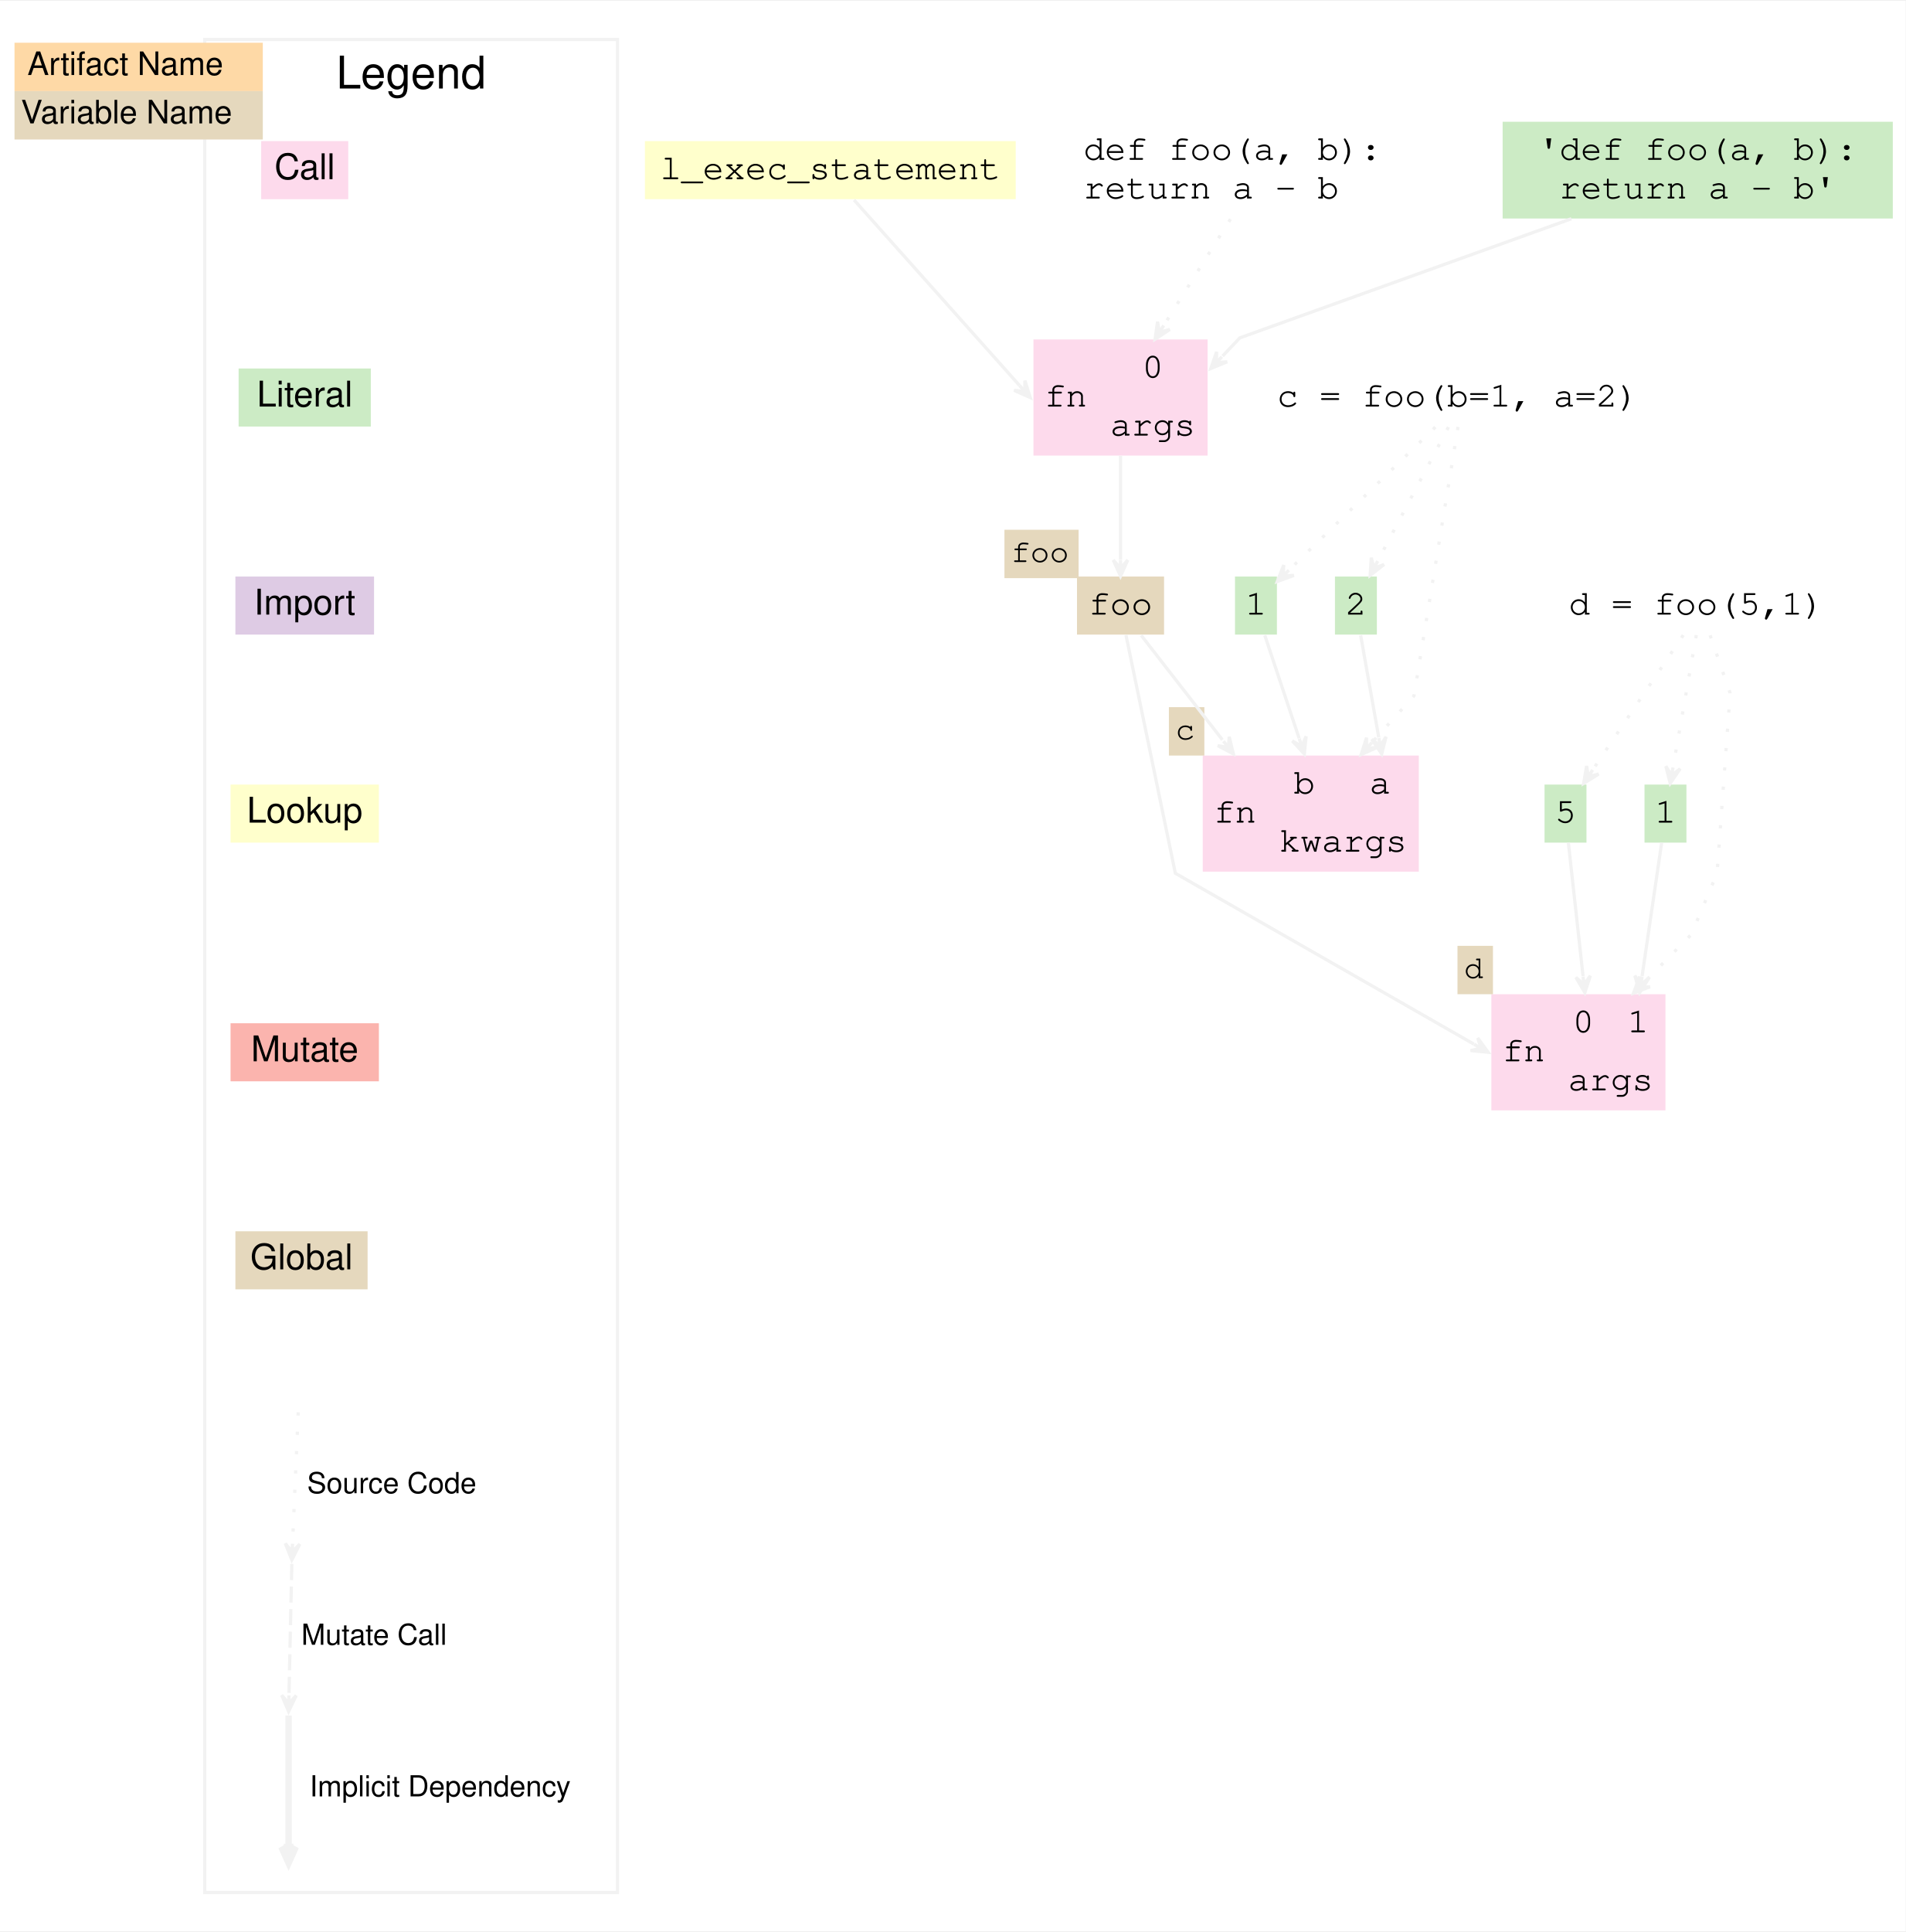
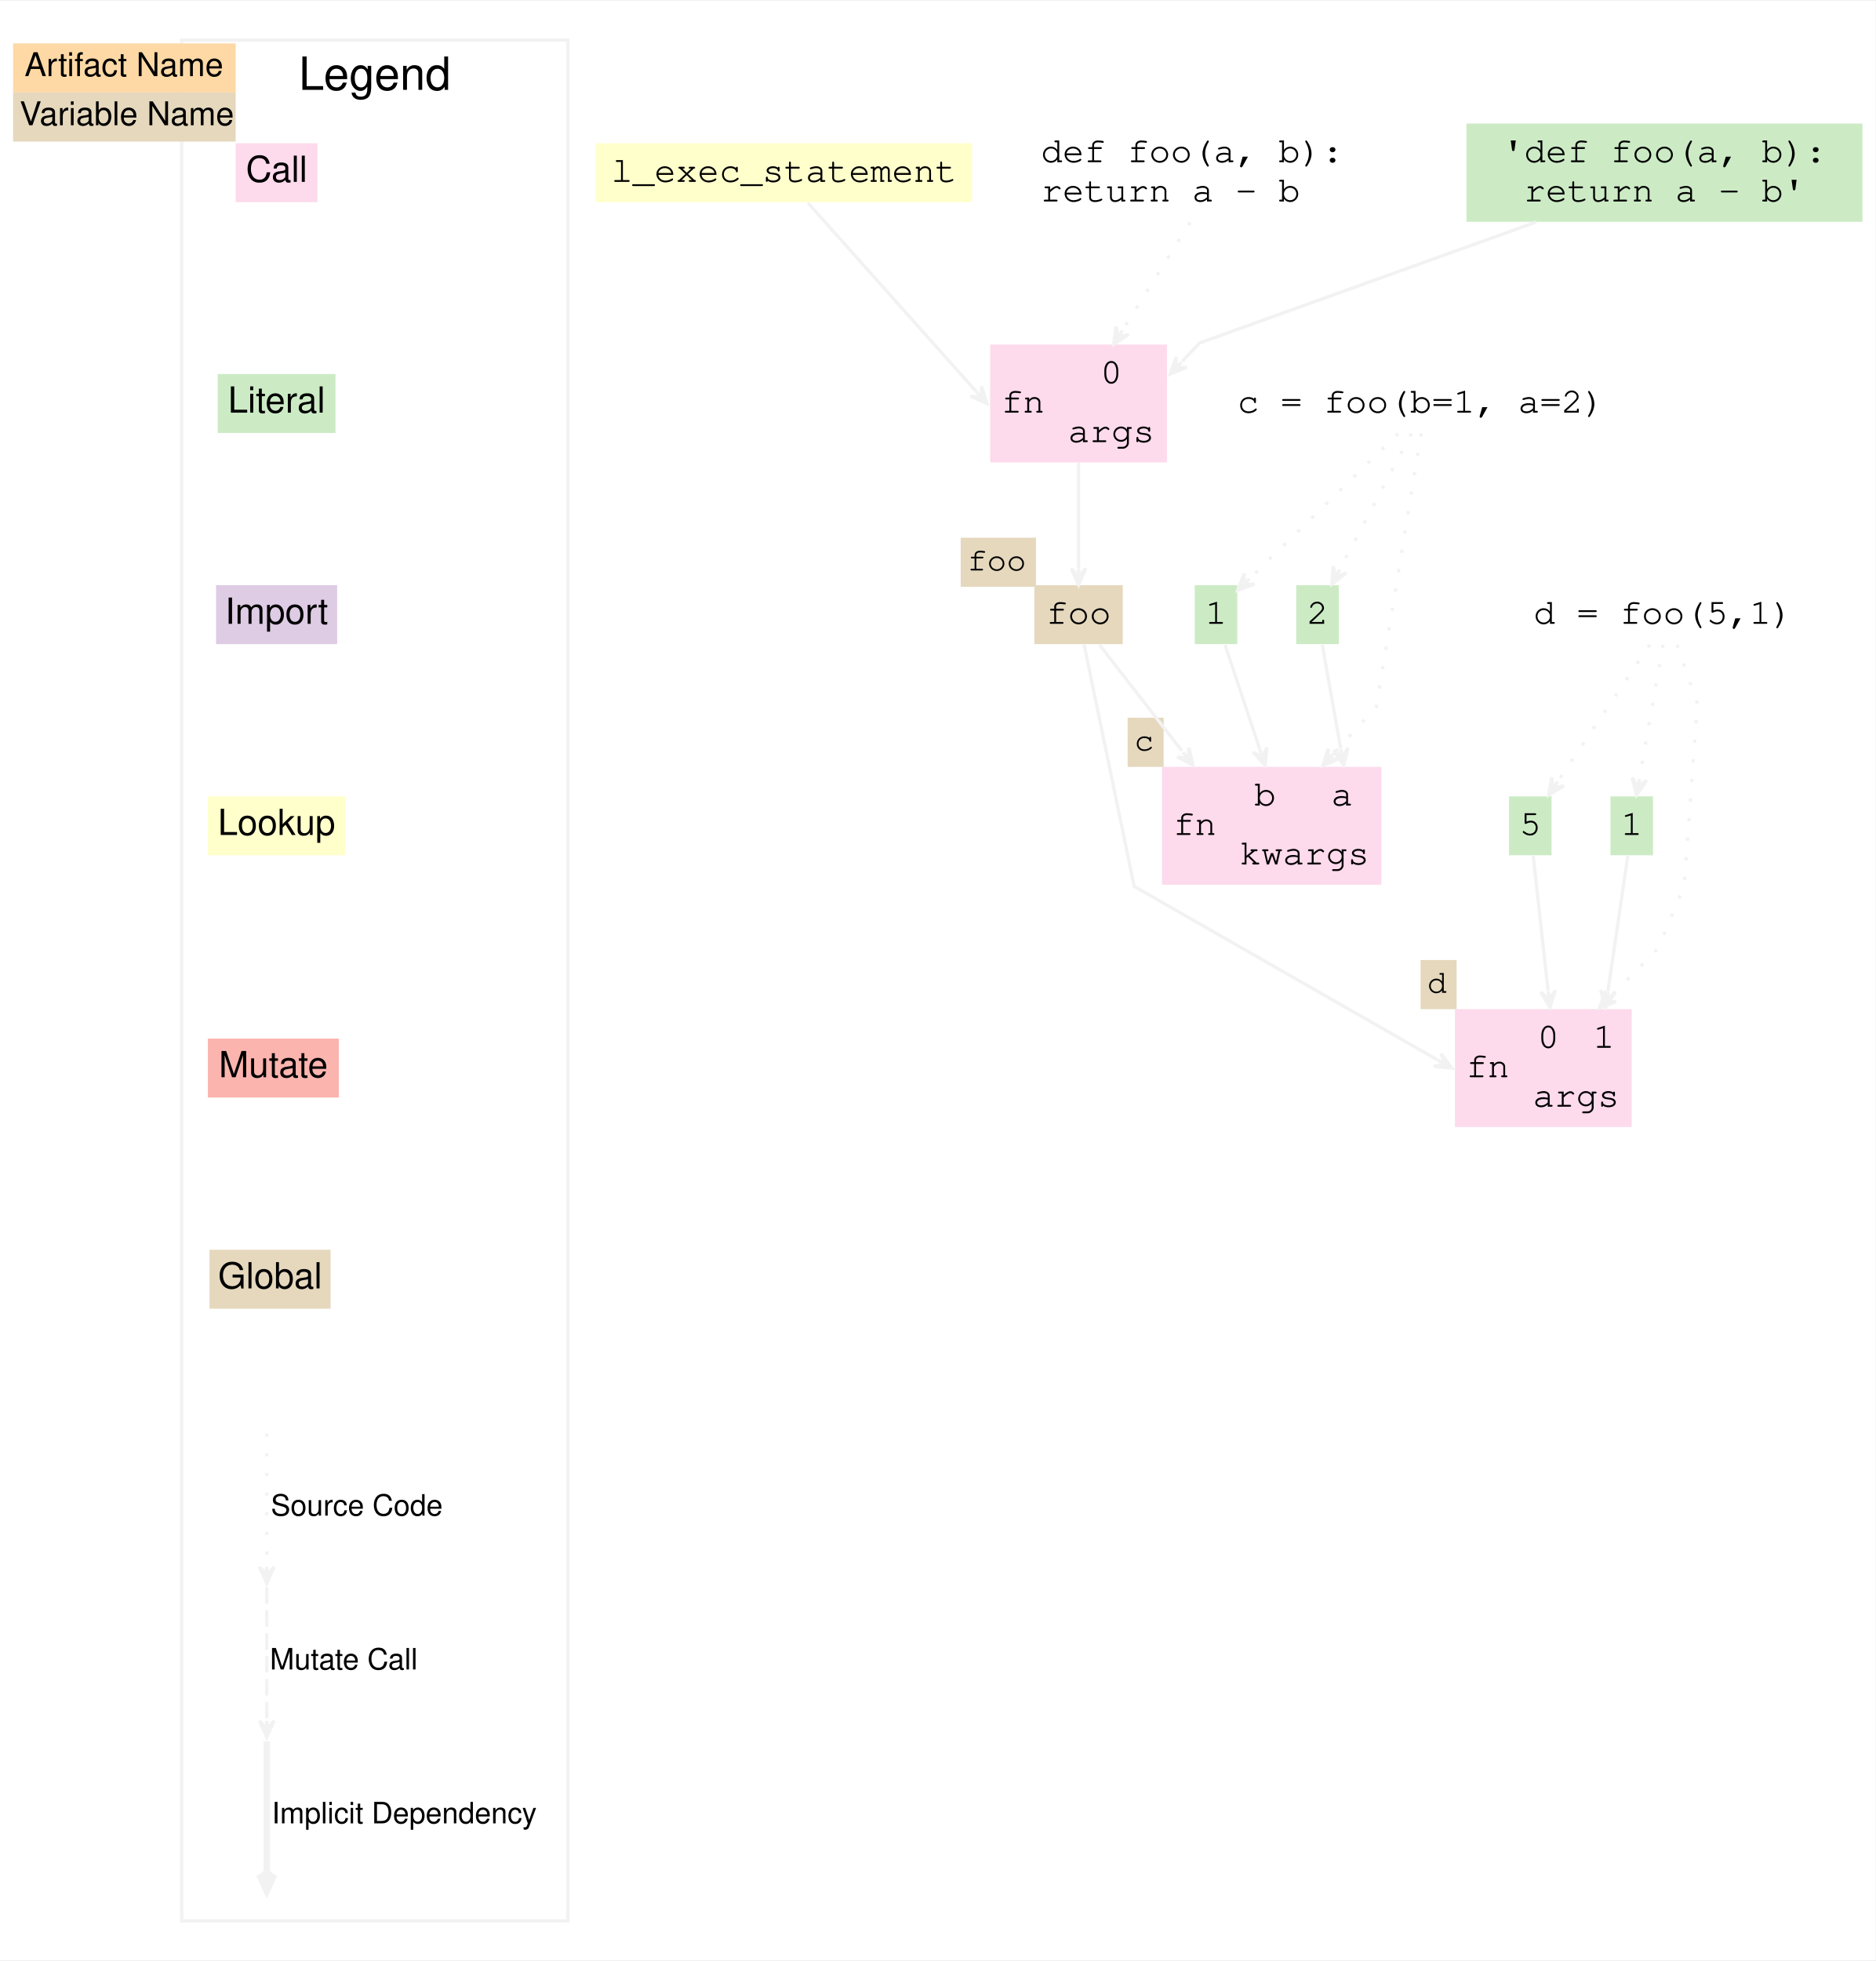
- <svg xmlns="http://www.w3.org/2000/svg" width="591pt" height="599pt" viewBox="0 0 591 598.5">
+ <svg xmlns="http://www.w3.org/2000/svg" width="573pt" height="599pt" viewBox="0 0 573 598.5">
  <g class="graph" transform="scale(1) translate(4 594.5)">
-     <polygon points="-4 4 -4 -594.5 587 -594.5 587 4" fill="#fff" stroke="transparent" />
+     <polygon points="-4 4 -4 -594.5 569 -594.5 569 4" fill="#fff" stroke="transparent" />
    <g class="cluster">
-       <polygon points="59.5 -8 59.5 -582.5 187.5 -582.5 187.5 -8" fill="none" stroke="#f2f2f2" />
-       <text x="123.5" y="-567.3" font-family="Helvetica,sans-Serif" font-size="14" text-anchor="middle">Legend</text>
+       <polygon points="51.5 -8 51.5 -582.5 169.5 -582.5 169.5 -8" fill="none" stroke="#f2f2f2" />
+       <text x="110.5" y="-567.3" font-family="Helvetica,sans-Serif" font-size="14" text-anchor="middle">Legend</text>
    </g>
    <g class="node">
-       <polygon points="77 -533 77 -551 104 -551 104 -533" fill="#fddaec" stroke="#f2f2f2" stroke-width="0" />
-       <text x="90.5" y="-539.2" fill="#000000" font-family="Helvetica,sans-Serif" font-size="11" text-anchor="middle">Call</text>
-       <polygon points="0.5 -566.5 0.5 -581.5 77.5 -581.5 77.5 -566.5" fill="#fed9a6" stroke="transparent" />
-       <text x="4.5" y="-571.5" fill="#000000" font-family="Helvetica,sans-Serif" font-size="10">Artifact Name</text>
-       <polygon points="0.5 -551.5 0.5 -566.5 77.5 -566.5 77.5 -551.5" fill="#e5d8bd" stroke="transparent" />
-       <text x="2.5" y="-556.5" fill="#000000" font-family="Helvetica,sans-Serif" font-size="10">Variable Name</text>
-       <polygon points="111 -480.5 70 -480.5 70 -462.5 111 -462.5" fill="#ccebc5" stroke="#f2f2f2" stroke-width="0" />
-       <text x="90.5" y="-468.7" fill="#000000" font-family="Helvetica,sans-Serif" font-size="11" text-anchor="middle">Literal</text>
-       <polygon points="112 -416 69 -416 69 -398 112 -398" fill="#decbe4" stroke="#f2f2f2" stroke-width="0" />
-       <text x="90.5" y="-404.2" fill="#000000" font-family="Helvetica,sans-Serif" font-size="11" text-anchor="middle">Import</text>
-       <polygon points="113.5 -351.5 67.5 -351.5 67.5 -333.5 113.5 -333.5" fill="#ffc" stroke="#f2f2f2" stroke-width="0" />
-       <text x="90.5" y="-339.7" fill="#000000" font-family="Helvetica,sans-Serif" font-size="11" text-anchor="middle">Lookup</text>
-       <polygon points="67.5 -259.5 67.5 -277.5 113.5 -277.5 113.5 -259.5" fill="#fbb4ae" stroke="#f2f2f2" stroke-width="0" />
-       <text x="90.5" y="-265.7" fill="#000000" font-family="Helvetica,sans-Serif" font-size="11" text-anchor="middle">Mutate</text>
-       <polygon points="110 -213 69 -213 69 -195 110 -195" fill="#e5d8bd" stroke="#f2f2f2" stroke-width="0" />
-       <text x="89.5" y="-201.2" fill="#000000" font-family="Helvetica,sans-Serif" font-size="11" text-anchor="middle">Global</text>
+       <polygon points="68 -533 68 -551 93 -551 93 -533" fill="#fddaec" stroke="#f2f2f2" stroke-width="0" />
+       <text x="80.5" y="-539.2" fill="#000000" font-family="Helvetica,sans-Serif" font-size="11" text-anchor="middle">Call</text>
+       <polygon points="0 -566.5 0 -581.5 68 -581.5 68 -566.5" fill="#fed9a6" stroke="transparent" />
+       <text x="3.5" y="-571.5" fill="#000000" font-family="Helvetica,sans-Serif" font-size="10">Artifact Name</text>
+       <polygon points="0 -551.5 0 -566.5 68 -566.5 68 -551.5" fill="#e5d8bd" stroke="transparent" />
+       <text x="2" y="-556.5" fill="#000000" font-family="Helvetica,sans-Serif" font-size="10">Variable Name</text>
+       <polygon points="98.5 -480.5 62.5 -480.5 62.5 -462.5 98.5 -462.5" fill="#ccebc5" stroke="#f2f2f2" stroke-width="0" />
+       <text x="80.5" y="-468.7" fill="#000000" font-family="Helvetica,sans-Serif" font-size="11" text-anchor="middle">Literal</text>
+       <polygon points="99 -416 62 -416 62 -398 99 -398" fill="#decbe4" stroke="#f2f2f2" stroke-width="0" />
+       <text x="80.5" y="-404.2" fill="#000000" font-family="Helvetica,sans-Serif" font-size="11" text-anchor="middle">Import</text>
+       <polygon points="101.5 -351.5 59.5 -351.5 59.5 -333.5 101.5 -333.5" fill="#ffc" stroke="#f2f2f2" stroke-width="0" />
+       <text x="80.5" y="-339.7" fill="#000000" font-family="Helvetica,sans-Serif" font-size="11" text-anchor="middle">Lookup</text>
+       <polygon points="59.5 -259.5 59.5 -277.5 99.5 -277.5 99.5 -259.5" fill="#fbb4ae" stroke="#f2f2f2" stroke-width="0" />
+       <text x="79.5" y="-265.7" fill="#000000" font-family="Helvetica,sans-Serif" font-size="11" text-anchor="middle">Mutate</text>
+       <polygon points="97 -213 60 -213 60 -195 97 -195" fill="#e5d8bd" stroke="#f2f2f2" stroke-width="0" />
+       <text x="78.5" y="-201.2" fill="#000000" font-family="Helvetica,sans-Serif" font-size="11" text-anchor="middle">Global</text>
    </g>
    <g class="edge">
-       <path d="m88.49-156.87c-0.09 2.11-1.25 28.8-1.76 40.47" fill="none" stroke="#f2f2f2" stroke-dasharray="1,5" />
-       <polygon points="86.51 -111.12 88.97 -116.02 86.61 -113.62 86.72 -116.12 86.72 -116.12 86.72 -116.12 86.61 -113.62 84.47 -116.22 86.51 -111.12" fill="#f2f2f2" stroke="#f2f2f2" />
-       <text x="117.5" y="-131.8" font-family="Helvetica,sans-Serif" font-size="9" text-anchor="middle">Source Code</text>
-       <path d="m86.5-109.87c-0.05 2.11-0.63 28.8-0.88 40.47" fill="none" stroke="#f2f2f2" stroke-dasharray="5,2" />
-       <polygon points="85.5 -64.12 87.86 -69.07 85.56 -66.62 85.61 -69.12 85.61 -69.12 85.61 -69.12 85.56 -66.62 83.36 -69.17 85.5 -64.12" fill="#f2f2f2" stroke="#f2f2f2" />
-       <text x="112" y="-84.8" font-family="Helvetica,sans-Serif" font-size="9" text-anchor="middle">Mutate Call</text>
-       <path d="m85.5-62.87v40.47" fill="none" stroke="#f2f2f2" stroke-width="2" />
-       <polygon points="85.5 -17.12 87.75 -22.12 86 -19.62 86 -22.12 85.5 -22.12 85 -22.12 85 -19.62 83.25 -22.12 85.5 -17.12" fill="#f2f2f2" stroke="#f2f2f2" stroke-width="2" />
-       <text x="132.5" y="-37.8" font-family="Helvetica,sans-Serif" font-size="9" text-anchor="middle">Implicit Dependency</text>
+       <path d="m77.5-156.87v40.47" fill="none" stroke="#f2f2f2" stroke-dasharray="1,5" />
+       <polygon points="77.5 -111.12 79.75 -116.12 77.5 -113.62 77.5 -116.12 77.5 -116.12 77.5 -116.12 77.5 -113.62 75.25 -116.12 77.5 -111.12" fill="#f2f2f2" stroke="#f2f2f2" />
+       <text x="105" y="-131.8" font-family="Helvetica,sans-Serif" font-size="9" text-anchor="middle">Source Code</text>
+       <path d="m77.5-109.87v40.47" fill="none" stroke="#f2f2f2" stroke-dasharray="5,2" />
+       <polygon points="77.5 -64.12 79.75 -69.12 77.5 -66.62 77.5 -69.12 77.5 -69.12 77.5 -69.12 77.5 -66.62 75.25 -69.12 77.5 -64.12" fill="#f2f2f2" stroke="#f2f2f2" />
+       <text x="101" y="-84.8" font-family="Helvetica,sans-Serif" font-size="9" text-anchor="middle">Mutate Call</text>
+       <path d="m77.5-62.87v40.47" fill="none" stroke="#f2f2f2" stroke-width="2" />
+       <polygon points="77.5 -17.12 79.75 -22.12 78 -19.62 78 -22.12 77.5 -22.12 77 -22.12 77 -19.62 75.25 -22.12 77.5 -17.12" fill="#f2f2f2" stroke="#f2f2f2" stroke-width="2" />
+       <text x="119.5" y="-37.8" font-family="Helvetica,sans-Serif" font-size="9" text-anchor="middle">Implicit Dependency</text>
    </g>
    <g class="node">
-       <polygon points="311 -551 196 -551 196 -533 311 -533" fill="#ffc" stroke="#f2f2f2" stroke-width="0" />
-       <text x="253.5" y="-539.2" fill="#000000" font-family="Courier,monospace" font-size="11" text-anchor="middle">l_exec_statement</text>
-       <polygon points="316.5 -453.5 316.5 -489.5 370.5 -489.5 370.5 -453.5" fill="#fddaec" stroke="#f2f2f2" stroke-width="0" />
-       <text x="326.5" y="-468.7" fill="#000000" font-family="Courier,monospace" font-size="11" text-anchor="middle">fn</text>
-       <polyline points="336.5 -453.5 336.5 -489.5" fill="none" stroke="#f2f2f2" stroke-width="0" />
-       <text x="353.5" y="-477.7" fill="#000000" font-family="Courier,monospace" font-size="11" text-anchor="middle">0</text>
-       <polyline points="336.5 -471.5 370.5 -471.5" fill="none" stroke="#f2f2f2" stroke-width="0" />
-       <text x="353.5" y="-459.7" fill="#000000" font-family="Courier,monospace" font-size="11" text-anchor="middle">args</text>
+       <polygon points="293 -551 178 -551 178 -533 293 -533" fill="#ffc" stroke="#f2f2f2" stroke-width="0" />
+       <text x="235.5" y="-539.2" fill="#000000" font-family="Courier,monospace" font-size="11" text-anchor="middle">l_exec_statement</text>
+       <polygon points="298.5 -453.5 298.5 -489.5 352.5 -489.5 352.5 -453.5" fill="#fddaec" stroke="#f2f2f2" stroke-width="0" />
+       <text x="308.5" y="-468.7" fill="#000000" font-family="Courier,monospace" font-size="11" text-anchor="middle">fn</text>
+       <polyline points="318.5 -453.5 318.5 -489.5" fill="none" stroke="#f2f2f2" stroke-width="0" />
+       <text x="335.5" y="-477.7" fill="#000000" font-family="Courier,monospace" font-size="11" text-anchor="middle">0</text>
+       <polyline points="318.5 -471.5 352.5 -471.5" fill="none" stroke="#f2f2f2" stroke-width="0" />
+       <text x="335.5" y="-459.7" fill="#000000" font-family="Courier,monospace" font-size="11" text-anchor="middle">args</text>
    </g>
    <g class="edge" stroke="#f2f2f2">
-       <path d="m260.86-532.75c13.47 15.1 41.61 46.64 51.29 57.49" fill="none" />
-       <polygon points="315.5 -471.5 313.85 -476.73 313.84 -473.37 312.17 -475.23 312.17 -475.23 312.17 -475.23 313.84 -473.37 310.49 -473.73 315.5 -471.5" fill="#f2f2f2" />
+       <path d="m242.86-532.75c13.47 15.1 41.61 46.64 51.29 57.49" fill="none" />
+       <polygon points="297.5 -471.5 295.85 -476.73 295.84 -473.37 294.17 -475.23 294.17 -475.23 294.17 -475.23 295.84 -473.37 292.49 -473.73 297.5 -471.5" fill="#f2f2f2" />
    </g>
    <g class="node">
-       <polygon points="583 -557 462 -557 462 -527 583 -527" fill="#ccebc5" stroke="#f2f2f2" stroke-width="0" />
-       <text x="522.5" y="-545.2" fill="#000000" font-family="Courier,monospace" font-size="11" text-anchor="middle">'def foo(a, b):</text>
-       <text x="522.5" y="-533.2" fill="#000000" font-family="Courier,monospace" font-size="11" text-anchor="middle">return a - b'</text>
+       <polygon points="565 -557 444 -557 444 -527 565 -527" fill="#ccebc5" stroke="#f2f2f2" stroke-width="0" />
+       <text x="504.5" y="-545.2" fill="#000000" font-family="Courier,monospace" font-size="11" text-anchor="middle">'def foo(a, b):</text>
+       <text x="504.5" y="-533.2" fill="#000000" font-family="Courier,monospace" font-size="11" text-anchor="middle">return a - b'</text>
    </g>
    <g class="edge" stroke="#f2f2f2">
-       <path d="m483.32-526.93c-42.03 15.1-102.82 36.93-102.82 36.93s-2.85 3.01-5.34 5.64" fill="none" />
-       <polygon points="371.5 -480.5 376.57 -482.58 373.22 -482.31 374.94 -484.13 374.94 -484.13 374.94 -484.13 373.22 -482.31 373.31 -485.68 371.5 -480.5" fill="#f2f2f2" />
+       <path d="m465.32-526.93c-42.03 15.1-102.82 36.93-102.82 36.93s-2.85 3.01-5.34 5.64" fill="none" />
+       <polygon points="353.5 -480.5 358.57 -482.58 355.22 -482.31 356.94 -484.13 356.94 -484.13 356.94 -484.13 355.22 -482.31 355.31 -485.68 353.5 -480.5" fill="#f2f2f2" />
    </g>
    <g class="node">
-       <polygon points="357 -416 330 -416 330 -398 357 -398" fill="#e5d8bd" stroke="#f2f2f2" stroke-width="0" />
-       <text x="343.5" y="-404.2" fill="#000000" font-family="Courier,monospace" font-size="11" text-anchor="middle">foo</text>
-       <polygon points="307.5 -415.5 307.5 -430.5 330.5 -430.5 330.5 -415.5" fill="#e5d8bd" stroke="transparent" />
-       <text x="309.5" y="-420.5" fill="#000000" font-family="Courier,monospace" font-size="10">foo</text>
-       <polygon points="369 -324.5 369 -360.5 436 -360.5 436 -324.5" fill="#fddaec" stroke="#f2f2f2" stroke-width="0" />
-       <text x="379" y="-339.7" fill="#000000" font-family="Courier,monospace" font-size="11" text-anchor="middle">fn</text>
-       <polyline points="389 -324.5 389 -360.5" fill="none" stroke="#f2f2f2" stroke-width="0" />
-       <text x="400.5" y="-348.7" fill="#000000" font-family="Courier,monospace" font-size="11" text-anchor="middle">b</text>
-       <polyline points="412 -342.5 412 -360.5" fill="none" stroke="#f2f2f2" stroke-width="0" />
-       <text x="424" y="-348.7" fill="#000000" font-family="Courier,monospace" font-size="11" text-anchor="middle">a</text>
-       <polyline points="389 -342.5 436 -342.5" fill="none" stroke="#f2f2f2" stroke-width="0" />
-       <text x="412.5" y="-330.7" fill="#000000" font-family="Courier,monospace" font-size="11" text-anchor="middle">kwargs</text>
-       <polygon points="358.5 -360.5 358.5 -375.5 369.5 -375.5 369.5 -360.5" fill="#e5d8bd" stroke="transparent" />
-       <text x="360.5" y="-365.5" fill="#000000" font-family="Courier,monospace" font-size="10">c</text>
+       <polygon points="339 -416 312 -416 312 -398 339 -398" fill="#e5d8bd" stroke="#f2f2f2" stroke-width="0" />
+       <text x="325.5" y="-404.2" fill="#000000" font-family="Courier,monospace" font-size="11" text-anchor="middle">foo</text>
+       <polygon points="289.5 -415.5 289.5 -430.5 312.5 -430.5 312.5 -415.5" fill="#e5d8bd" stroke="transparent" />
+       <text x="291.5" y="-420.5" fill="#000000" font-family="Courier,monospace" font-size="10">foo</text>
+       <polygon points="351 -324.5 351 -360.5 418 -360.5 418 -324.5" fill="#fddaec" stroke="#f2f2f2" stroke-width="0" />
+       <text x="361" y="-339.7" fill="#000000" font-family="Courier,monospace" font-size="11" text-anchor="middle">fn</text>
+       <polyline points="371 -324.5 371 -360.5" fill="none" stroke="#f2f2f2" stroke-width="0" />
+       <text x="382.5" y="-348.7" fill="#000000" font-family="Courier,monospace" font-size="11" text-anchor="middle">b</text>
+       <polyline points="394 -342.5 394 -360.5" fill="none" stroke="#f2f2f2" stroke-width="0" />
+       <text x="406" y="-348.7" fill="#000000" font-family="Courier,monospace" font-size="11" text-anchor="middle">a</text>
+       <polyline points="371 -342.5 418 -342.5" fill="none" stroke="#f2f2f2" stroke-width="0" />
+       <text x="394.5" y="-330.7" fill="#000000" font-family="Courier,monospace" font-size="11" text-anchor="middle">kwargs</text>
+       <polygon points="340.5 -360.5 340.5 -375.5 351.5 -375.5 351.5 -360.5" fill="#e5d8bd" stroke="transparent" />
+       <text x="342.5" y="-365.5" fill="#000000" font-family="Courier,monospace" font-size="10">c</text>
    </g>
    <g class="edge" stroke="#f2f2f2">
-       <path d="m349.92-397.75c7.42 9.54 19.36 24.89 25.17 32.37" fill="none" />
-       <polygon points="378.5 -361 377.21 -366.33 376.97 -362.97 375.43 -364.95 375.43 -364.95 375.43 -364.95 376.97 -362.97 373.65 -363.57 378.5 -361" fill="#f2f2f2" />
+       <path d="m331.92-397.75c7.42 9.54 19.36 24.89 25.17 32.37" fill="none" />
+       <polygon points="360.5 -361 359.21 -366.33 358.97 -362.97 357.43 -364.95 357.43 -364.95 357.43 -364.95 358.97 -362.97 355.65 -363.57 360.5 -361" fill="#f2f2f2" />
    </g>
    <g class="node">
-       <polygon points="458.5 -250.5 458.5 -286.5 512.5 -286.5 512.5 -250.5" fill="#fddaec" stroke="#f2f2f2" stroke-width="0" />
-       <text x="468.5" y="-265.7" fill="#000000" font-family="Courier,monospace" font-size="11" text-anchor="middle">fn</text>
-       <polyline points="478.5 -250.5 478.5 -286.5" fill="none" stroke="#f2f2f2" stroke-width="0" />
-       <text x="487" y="-274.7" fill="#000000" font-family="Courier,monospace" font-size="11" text-anchor="middle">0</text>
-       <polyline points="495.5 -268.5 495.5 -286.5" fill="none" stroke="#f2f2f2" stroke-width="0" />
-       <text x="504" y="-274.7" fill="#000000" font-family="Courier,monospace" font-size="11" text-anchor="middle">1</text>
-       <polyline points="478.5 -268.5 512.5 -268.5" fill="none" stroke="#f2f2f2" stroke-width="0" />
-       <text x="495.5" y="-256.7" fill="#000000" font-family="Courier,monospace" font-size="11" text-anchor="middle">args</text>
-       <polygon points="448 -286.5 448 -301.5 459 -301.5 459 -286.5" fill="#e5d8bd" stroke="transparent" />
-       <text x="450" y="-291.5" fill="#000000" font-family="Courier,monospace" font-size="10">d</text>
+       <polygon points="440.5 -250.5 440.5 -286.5 494.5 -286.5 494.5 -250.5" fill="#fddaec" stroke="#f2f2f2" stroke-width="0" />
+       <text x="450.5" y="-265.7" fill="#000000" font-family="Courier,monospace" font-size="11" text-anchor="middle">fn</text>
+       <polyline points="460.5 -250.5 460.5 -286.5" fill="none" stroke="#f2f2f2" stroke-width="0" />
+       <text x="469" y="-274.7" fill="#000000" font-family="Courier,monospace" font-size="11" text-anchor="middle">0</text>
+       <polyline points="477.5 -268.5 477.5 -286.5" fill="none" stroke="#f2f2f2" stroke-width="0" />
+       <text x="486" y="-274.7" fill="#000000" font-family="Courier,monospace" font-size="11" text-anchor="middle">1</text>
+       <polyline points="460.5 -268.5 494.5 -268.5" fill="none" stroke="#f2f2f2" stroke-width="0" />
+       <text x="477.5" y="-256.7" fill="#000000" font-family="Courier,monospace" font-size="11" text-anchor="middle">args</text>
+       <polygon points="430 -286.5 430 -301.5 441 -301.5 441 -286.5" fill="#e5d8bd" stroke="transparent" />
+       <text x="432" y="-291.5" fill="#000000" font-family="Courier,monospace" font-size="10">d</text>
    </g>
    <g class="edge" stroke="#f2f2f2">
-       <path d="m345.19-397.84c4.3 20.74 15.31 73.84 15.31 73.84s73.6 42.11 92.58 52.97" fill="none" />
-       <polygon points="457.5 -268.5 454.28 -272.94 455.33 -269.74 453.16 -270.98 453.16 -270.98 453.16 -270.98 455.33 -269.74 452.04 -269.03 457.5 -268.5" fill="#f2f2f2" />
-       <path d="m343.5-453.42v32.21" fill="none" />
-       <polygon points="343.5 -416.11 345.75 -421.11 343.5 -418.61 343.5 -421.11 343.5 -421.11 343.5 -421.11 343.5 -418.61 341.25 -421.11 343.5 -416.11" fill="#f2f2f2" />
+       <path d="m327.19-397.84c4.3 20.74 15.31 73.84 15.31 73.84s73.6 42.11 92.58 52.97" fill="none" />
+       <polygon points="439.5 -268.5 436.28 -272.94 437.33 -269.74 435.16 -270.98 435.16 -270.98 435.16 -270.98 437.33 -269.74 434.04 -269.03 439.5 -268.5" fill="#f2f2f2" />
+       <path d="m325.5-453.42v32.21" fill="none" />
+       <polygon points="325.5 -416.11 327.75 -421.11 325.5 -418.61 325.5 -421.11 325.5 -421.11 325.5 -421.11 325.5 -418.61 323.25 -421.11 325.5 -416.11" fill="#f2f2f2" />
    </g>
    <g class="node">
-       <polygon points="392 -416 379 -416 379 -398 392 -398" fill="#ccebc5" stroke="#f2f2f2" stroke-width="0" />
-       <text x="385.5" y="-404.2" fill="#000000" font-family="Courier,monospace" font-size="11" text-anchor="middle">1</text>
+       <polygon points="374 -416 361 -416 361 -398 374 -398" fill="#ccebc5" stroke="#f2f2f2" stroke-width="0" />
+       <text x="367.5" y="-404.2" fill="#000000" font-family="Courier,monospace" font-size="11" text-anchor="middle">1</text>
    </g>
    <g class="edge" stroke="#f2f2f2">
-       <path d="m388.25-397.75c3.11 9.34 8.08 24.24 10.63 31.88" fill="none" />
-       <polygon points="400.5 -361 401.05 -366.45 399.71 -363.37 398.92 -365.74 398.92 -365.74 398.92 -365.74 399.71 -363.37 396.78 -365.03 400.5 -361" fill="#f2f2f2" />
+       <path d="m370.25-397.75c3.11 9.34 8.08 24.24 10.63 31.88" fill="none" />
+       <polygon points="382.5 -361 383.05 -366.45 381.71 -363.37 380.92 -365.74 380.92 -365.74 380.92 -365.74 381.71 -363.37 378.78 -365.03 382.5 -361" fill="#f2f2f2" />
    </g>
    <g class="node">
-       <polygon points="423 -416 410 -416 410 -398 423 -398" fill="#ccebc5" stroke="#f2f2f2" stroke-width="0" />
-       <text x="416.5" y="-404.2" fill="#000000" font-family="Courier,monospace" font-size="11" text-anchor="middle">2</text>
+       <polygon points="405 -416 392 -416 392 -398 405 -398" fill="#ccebc5" stroke="#f2f2f2" stroke-width="0" />
+       <text x="398.5" y="-404.2" fill="#000000" font-family="Courier,monospace" font-size="11" text-anchor="middle">2</text>
    </g>
    <g class="edge" stroke="#f2f2f2">
-       <path d="m417.97-397.75c1.64 9.24 4.25 23.92 5.62 31.63" fill="none" />
-       <polygon points="424.5 -361 425.84 -366.32 424.06 -363.46 423.62 -365.92 423.62 -365.92 423.62 -365.92 424.06 -363.46 421.41 -365.53 424.5 -361" fill="#f2f2f2" />
+       <path d="m399.97-397.75c1.64 9.24 4.25 23.92 5.62 31.63" fill="none" />
+       <polygon points="406.5 -361 407.84 -366.32 406.06 -363.46 405.62 -365.92 405.62 -365.92 405.62 -365.92 406.06 -363.46 403.41 -365.53 406.5 -361" fill="#f2f2f2" />
    </g>
    <g class="node">
-       <polygon points="488 -351.5 475 -351.5 475 -333.5 488 -333.5" fill="#ccebc5" stroke="#f2f2f2" stroke-width="0" />
-       <text x="481.5" y="-339.7" fill="#000000" font-family="Courier,monospace" font-size="11" text-anchor="middle">5</text>
+       <polygon points="470 -351.5 457 -351.5 457 -333.5 470 -333.5" fill="#ccebc5" stroke="#f2f2f2" stroke-width="0" />
+       <text x="463.5" y="-339.7" fill="#000000" font-family="Courier,monospace" font-size="11" text-anchor="middle">5</text>
    </g>
    <g class="edge" stroke="#f2f2f2">
-       <path d="m482.39-333.46c1.25 11.37 3.5 31.82 4.55 41.33" fill="none" />
-       <polygon points="487.5 -287 489.19 -292.22 487.23 -289.48 486.95 -291.97 486.95 -291.97 486.95 -291.97 487.23 -289.48 484.72 -291.72 487.5 -287" fill="#f2f2f2" />
+       <path d="m464.39-333.46c1.25 11.37 3.5 31.82 4.55 41.33" fill="none" />
+       <polygon points="469.5 -287 471.19 -292.22 469.23 -289.48 468.95 -291.97 468.95 -291.97 468.95 -291.97 469.23 -289.48 466.72 -291.72 469.5 -287" fill="#f2f2f2" />
    </g>
    <g class="node">
-       <polygon points="519 -351.5 506 -351.5 506 -333.5 519 -333.5" fill="#ccebc5" stroke="#f2f2f2" stroke-width="0" />
-       <text x="512.5" y="-339.7" fill="#000000" font-family="Courier,monospace" font-size="11" text-anchor="middle">1</text>
+       <polygon points="501 -351.5 488 -351.5 488 -333.5 501 -333.5" fill="#ccebc5" stroke="#f2f2f2" stroke-width="0" />
+       <text x="494.5" y="-339.7" fill="#000000" font-family="Courier,monospace" font-size="11" text-anchor="middle">1</text>
    </g>
    <g class="edge" stroke="#f2f2f2">
-       <path d="m511.32-333.46c-1.67 11.37-4.67 31.82-6.07 41.33" fill="none" />
-       <polygon points="504.5 -287 507.45 -291.62 504.86 -289.47 505.23 -291.95 505.23 -291.95 505.23 -291.95 504.86 -289.47 503 -292.27 504.5 -287" fill="#f2f2f2" />
+       <path d="m493.32-333.46c-1.67 11.37-4.67 31.82-6.07 41.33" fill="none" />
+       <polygon points="486.5 -287 489.45 -291.62 486.86 -289.47 487.23 -291.95 487.23 -291.95 487.23 -291.95 486.86 -289.47 485 -292.27 486.5 -287" fill="#f2f2f2" />
    </g>
    <g class="node">
-       <polygon points="444 -557 329 -557 329 -527 444 -527" fill="none" stroke="#000" stroke-width="0" />
-       <text x="332" y="-545.2" fill="#000000" font-family="Courier,monospace" font-size="11">def foo(a, b):</text>
-       <text x="332" y="-533.2" fill="#000000" font-family="Courier,monospace" font-size="11">return a - b</text>
+       <polygon points="426 -557 311 -557 311 -527 426 -527" fill="none" stroke="#000" stroke-width="0" />
+       <text x="314" y="-545.2" fill="#000000" font-family="Courier,monospace" font-size="11">def foo(a, b):</text>
+       <text x="314" y="-533.2" fill="#000000" font-family="Courier,monospace" font-size="11">return a - b</text>
    </g>
    <g class="edge" stroke="#f2f2f2">
-       <path d="m377.59-526.81c-5.94 9.47-13.86 22.09-20.57 32.78" fill="none" stroke-dasharray="1,5" />
-       <polygon points="354.22 -489.58 358.79 -492.62 355.55 -491.7 356.88 -493.82 356.88 -493.82 356.88 -493.82 355.55 -491.7 354.98 -495.01 354.22 -489.58" fill="#f2f2f2" />
+       <path d="m359.59-526.81c-5.94 9.47-13.86 22.09-20.57 32.78" fill="none" stroke-dasharray="1,5" />
+       <polygon points="336.22 -489.58 340.79 -492.62 337.55 -491.7 338.88 -493.82 338.88 -493.82 338.88 -493.82 337.55 -491.7 336.98 -495.01 336.22 -489.58" fill="#f2f2f2" />
    </g>
    <g class="node">
-       <polygon points="510 -480.5 389 -480.5 389 -462.5 510 -462.5" fill="none" stroke="#000" stroke-width="0" />
-       <text x="392" y="-468.7" fill="#000000" font-family="Courier,monospace" font-size="11">c = foo(b=1, a=2)</text>
+       <polygon points="492 -480.5 371 -480.5 371 -462.5 492 -462.5" fill="none" stroke="#000" stroke-width="0" />
+       <text x="374" y="-468.7" fill="#000000" font-family="Courier,monospace" font-size="11">c = foo(b=1, a=2)</text>
    </g>
    <g class="edge" stroke="#f2f2f2">
-       <path d="m441.13-462.33c-11.67 11.4-32.81 32.04-45.4 44.34" fill="none" stroke-dasharray="1,5" />
-       <polygon points="392.12 -414.46 397.27 -416.35 393.91 -416.21 395.7 -417.96 395.7 -417.96 395.7 -417.96 393.91 -416.21 394.12 -419.57 392.12 -414.46" fill="#f2f2f2" />
-       <path d="m445.19-462.33c-5.56 10.52-15.27 28.91-21.84 41.35" fill="none" stroke-dasharray="1,5" />
-       <polygon points="420.92 -416.37 425.24 -419.74 422.09 -418.58 423.26 -420.79 423.26 -420.79 423.26 -420.79 422.09 -418.58 421.27 -421.84 420.92 -416.37" fill="#f2f2f2" />
-       <path d="m448.17-462.38c-3.67 22.39-13.67 83.38-13.67 83.38s-6.09 6.76-12.96 14.38" fill="none" stroke-dasharray="1,5" />
-       <polygon points="418.13 -360.83 423.14 -363.04 419.8 -362.69 421.47 -364.55 421.47 -364.55 421.47 -364.55 419.8 -362.69 419.8 -366.05 418.13 -360.83" fill="#f2f2f2" />
+       <path d="m423.13-462.33c-11.67 11.4-32.81 32.04-45.4 44.34" fill="none" stroke-dasharray="1,5" />
+       <polygon points="374.12 -414.46 379.27 -416.35 375.91 -416.21 377.7 -417.96 377.7 -417.96 377.7 -417.96 375.91 -416.21 376.12 -419.57 374.12 -414.46" fill="#f2f2f2" />
+       <path d="m427.19-462.33c-5.56 10.52-15.27 28.91-21.84 41.35" fill="none" stroke-dasharray="1,5" />
+       <polygon points="402.92 -416.37 407.24 -419.74 404.09 -418.58 405.26 -420.79 405.26 -420.79 405.26 -420.79 404.09 -418.58 403.27 -421.84 402.92 -416.37" fill="#f2f2f2" />
+       <path d="m430.17-462.38c-3.67 22.39-13.67 83.38-13.67 83.38s-6.09 6.76-12.96 14.38" fill="none" stroke-dasharray="1,5" />
+       <polygon points="400.13 -360.83 405.14 -363.04 401.8 -362.69 403.47 -364.55 403.47 -364.55 403.47 -364.55 401.8 -362.69 401.8 -366.05 400.13 -360.83" fill="#f2f2f2" />
    </g>
    <g class="node">
-       <polygon points="567.5 -416 479.5 -416 479.5 -398 567.5 -398" fill="none" stroke="#000" stroke-width="0" />
-       <text x="482.5" y="-404.2" fill="#000000" font-family="Courier,monospace" font-size="11">d = foo(5,1)</text>
+       <polygon points="549.5 -416 461.5 -416 461.5 -398 549.5 -398" fill="none" stroke="#000" stroke-width="0" />
+       <text x="464.5" y="-404.2" fill="#000000" font-family="Courier,monospace" font-size="11">d = foo(5,1)</text>
    </g>
    <g class="edge" stroke="#f2f2f2">
-       <path d="m518.01-397.83c-7.13 10.61-19.65 29.24-28.01 41.68" fill="none" stroke-dasharray="1,5" />
-       <polygon points="487.13 -351.87 491.78 -354.77 488.52 -353.95 489.92 -356.02 489.92 -356.02 489.92 -356.02 488.52 -353.95 488.05 -357.28 487.13 -351.87" fill="#f2f2f2" />
-       <path d="m522.06-397.83c-1.83 10.42-5.03 28.59-7.22 41.02" fill="none" stroke-dasharray="1,5" />
-       <polygon points="513.97 -351.87 517.06 -356.41 514.41 -354.33 514.84 -356.8 514.84 -356.8 514.84 -356.8 514.41 -354.33 512.62 -357.19 513.97 -351.87" fill="#f2f2f2" />
-       <path d="m526.35-397.77c2.63 7.61 6.15 17.77 6.15 17.77v1l-4 55-8 19s-6.67 6.76-14.18 14.38" fill="none" stroke-dasharray="1,5" />
-       <polygon points="502.59 -286.83 507.7 -288.81 504.35 -288.61 506.1 -290.39 506.1 -290.39 506.1 -290.39 504.35 -288.61 504.5 -291.97 502.59 -286.83" fill="#f2f2f2" />
+       <path d="m500.01-397.83c-7.13 10.61-19.65 29.24-28.01 41.68" fill="none" stroke-dasharray="1,5" />
+       <polygon points="469.13 -351.87 473.78 -354.77 470.52 -353.95 471.92 -356.02 471.92 -356.02 471.92 -356.02 470.52 -353.95 470.05 -357.28 469.13 -351.87" fill="#f2f2f2" />
+       <path d="m504.06-397.83c-1.83 10.42-5.03 28.59-7.22 41.02" fill="none" stroke-dasharray="1,5" />
+       <polygon points="495.97 -351.87 499.06 -356.41 496.41 -354.33 496.84 -356.8 496.84 -356.8 496.84 -356.8 496.41 -354.33 494.62 -357.19 495.97 -351.87" fill="#f2f2f2" />
+       <path d="m508.35-397.77c2.63 7.61 6.15 17.77 6.15 17.77v1l-4 55-8 19s-6.67 6.76-14.18 14.38" fill="none" stroke-dasharray="1,5" />
+       <polygon points="484.59 -286.83 489.7 -288.81 486.35 -288.61 488.1 -290.39 488.1 -290.39 488.1 -290.39 486.35 -288.61 486.5 -291.97 484.59 -286.83" fill="#f2f2f2" />
    </g>
  </g>
</svg>
